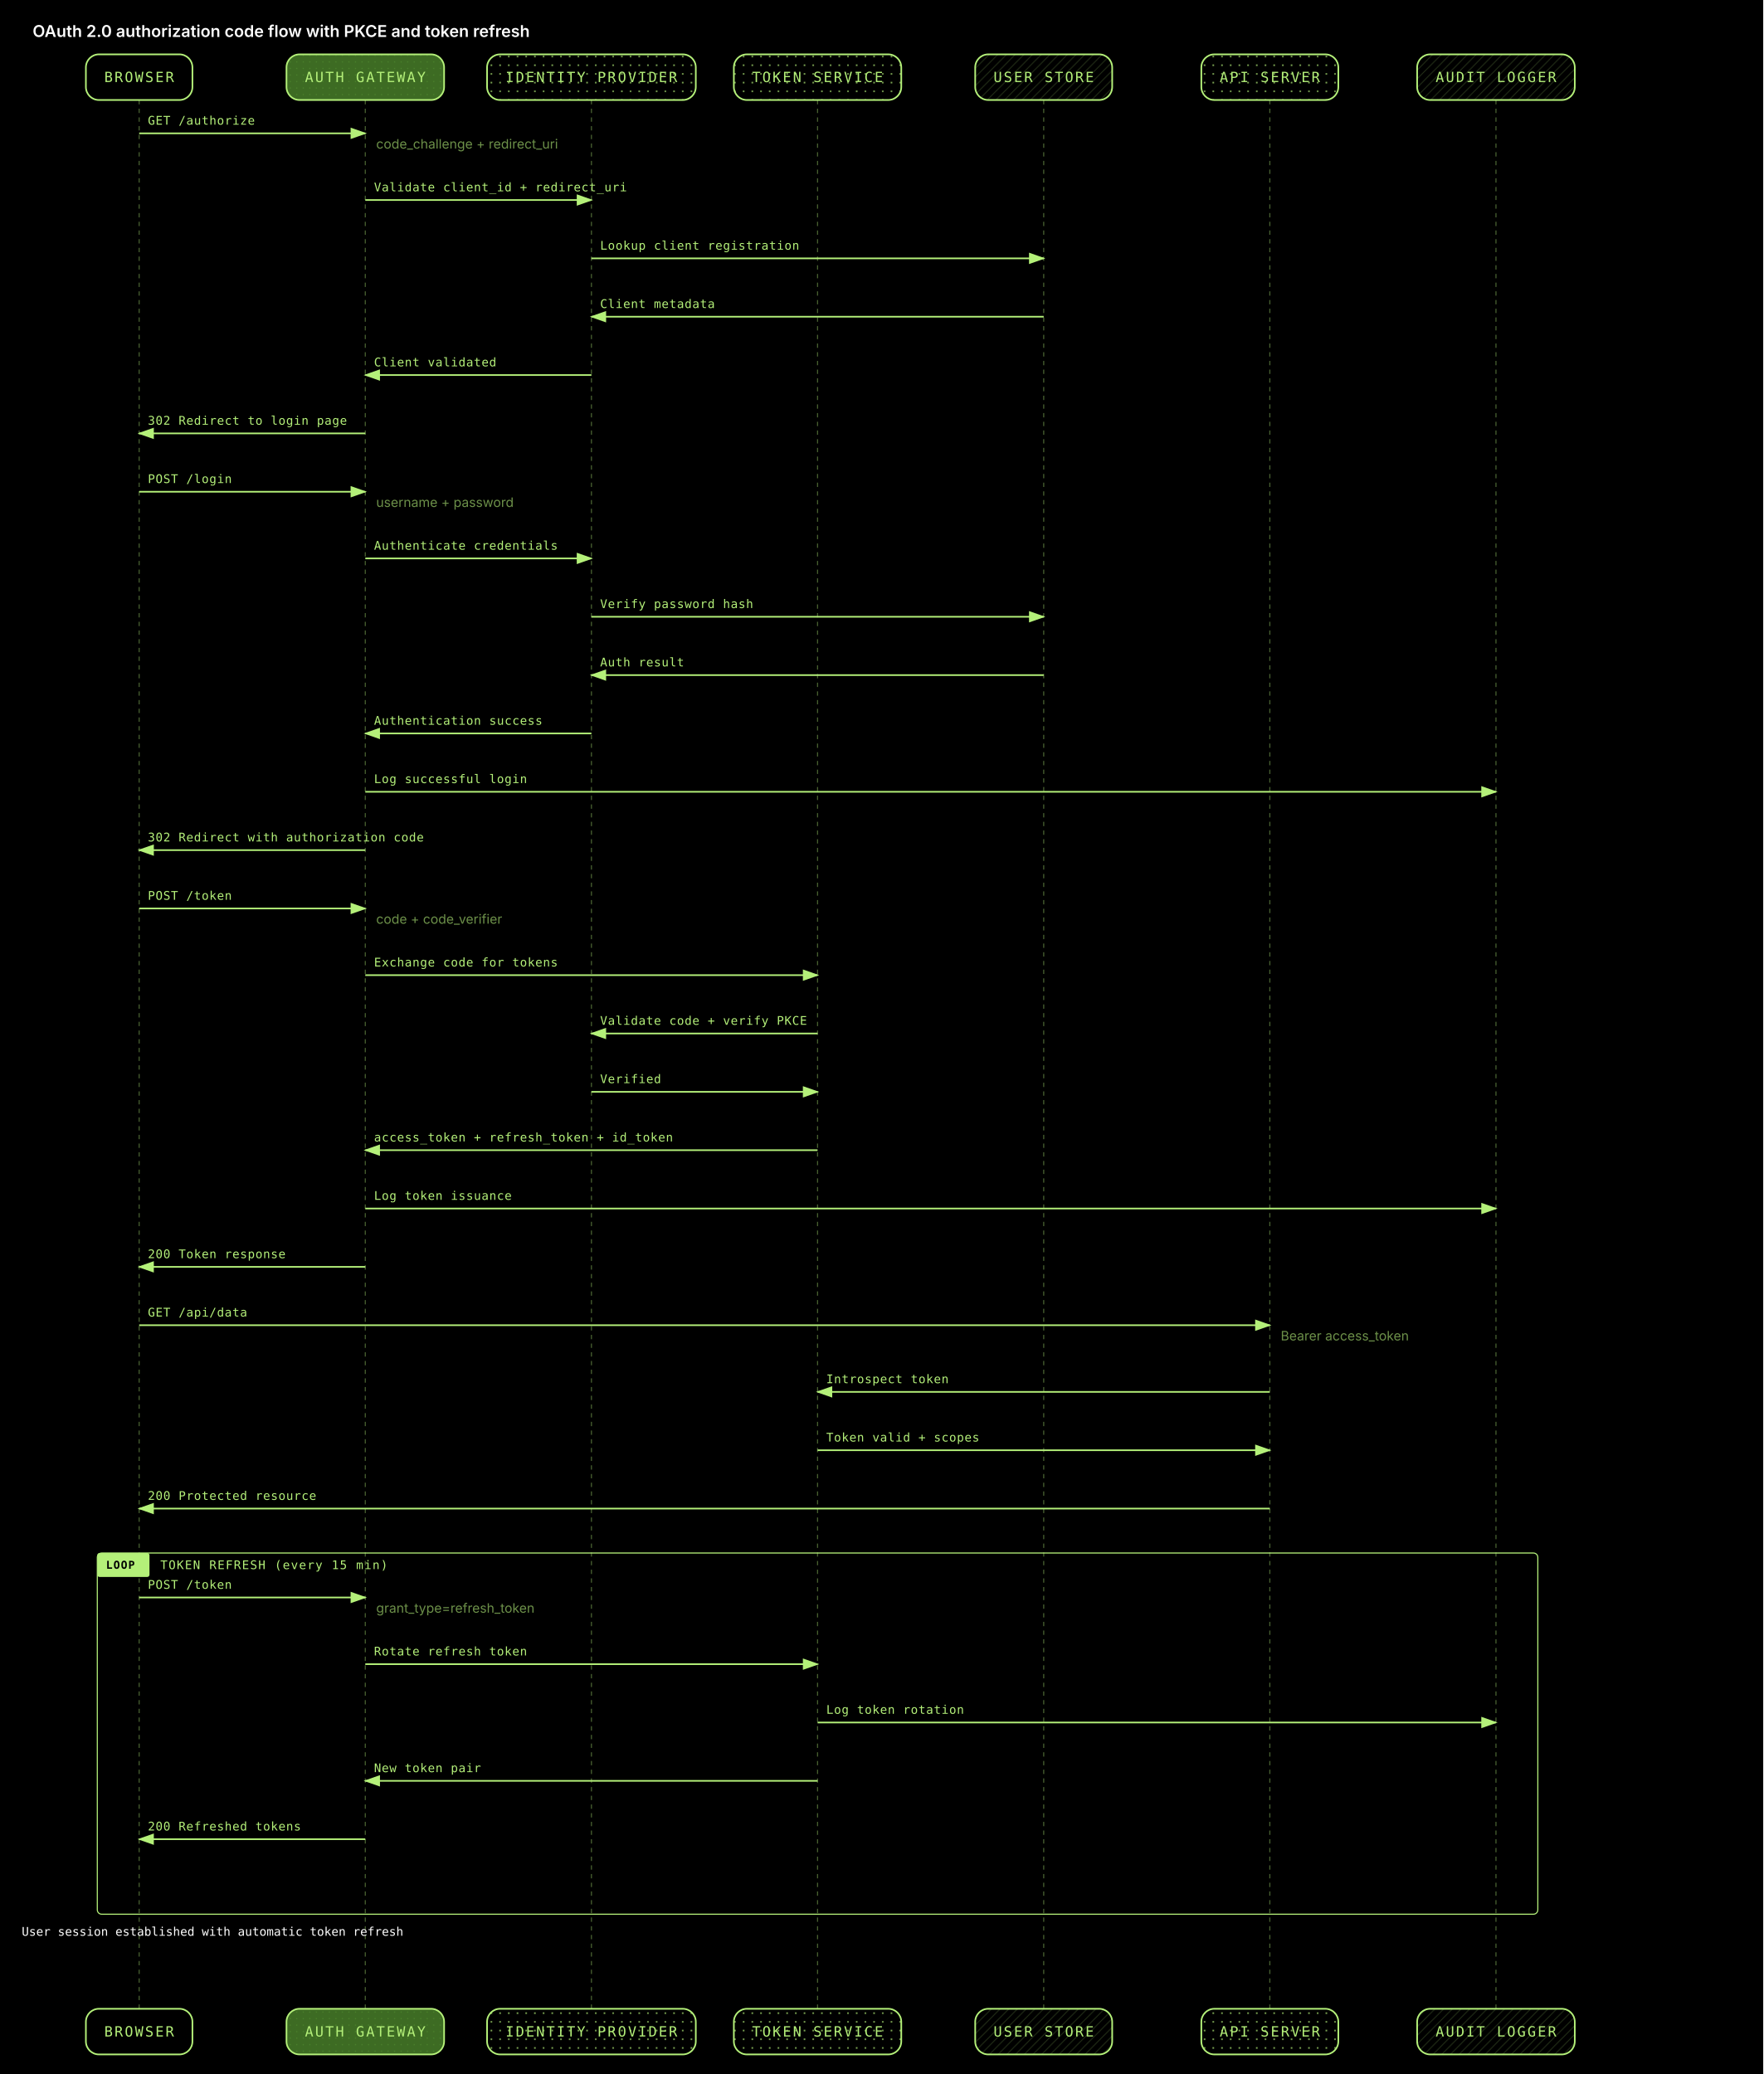
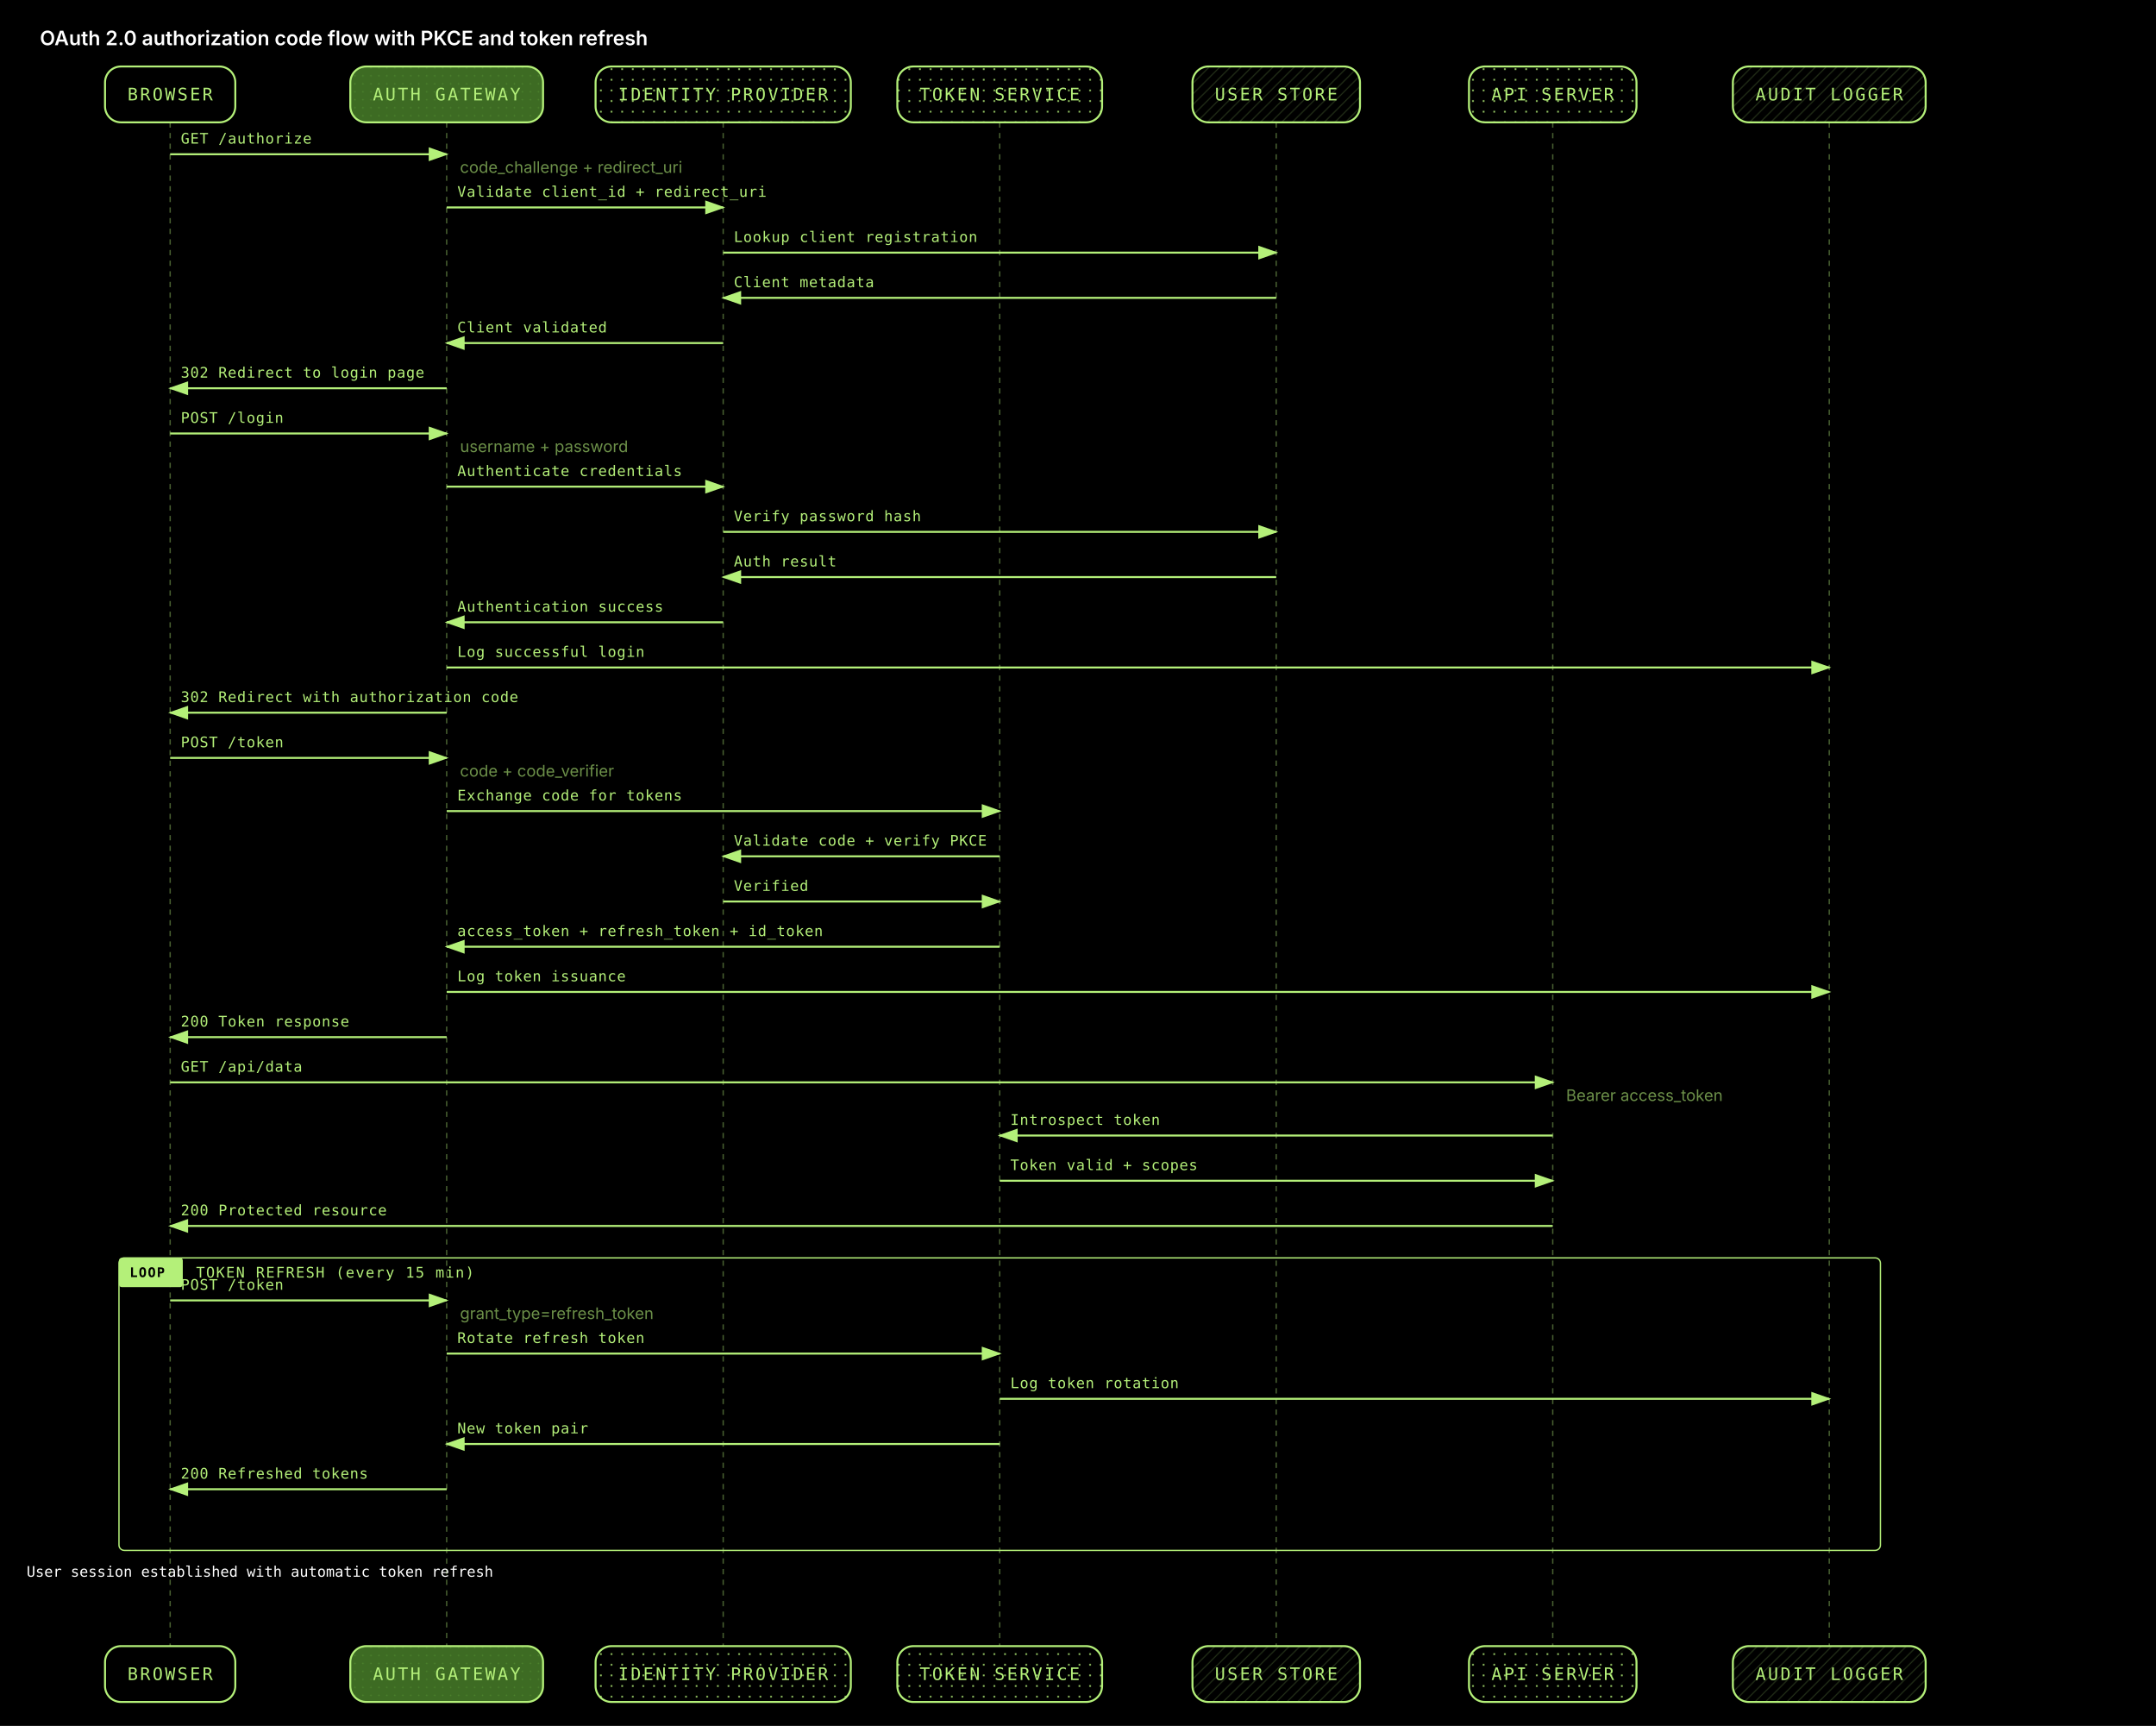
- <svg xmlns="http://www.w3.org/2000/svg" viewBox="0 0 1621.78 1907.976" width="1621.78" height="1907.976">
+ <svg xmlns="http://www.w3.org/2000/svg" viewBox="0 0 1621.78 1298" width="1621.78" height="1298">
  <defs>
    <pattern id="dotgrid" width="8" height="8" patternUnits="userSpaceOnUse">
      <rect width="8" height="8" fill="#000000" />
      <circle cx="4" cy="4" r="0.8" fill="#b4f079" opacity="0.7" />
    </pattern>
    <pattern id="crosshatch" width="8" height="8" patternUnits="userSpaceOnUse">
      <rect width="8" height="8" fill="#000000" />
      <path d="M0 8L8 0M-1 1L1 -1M7 9L9 7" stroke="#b4f079" stroke-width="0.8" opacity="0.2" />
    </pattern>
    <pattern id="hero" width="6" height="6" patternUnits="userSpaceOnUse">
      <rect width="6" height="6" fill="#3d6b23" />
      <circle cx="3" cy="3" r="0.6" fill="#5a9a35" opacity="0.5" />
    </pattern>
    <marker id="arrowhead" markerWidth="10" markerHeight="7" refX="9" refY="3.5" orient="auto" markerUnits="strokeWidth">
      <polygon points="0 0, 10 3.5, 0 7" fill="#b4f079" />
    </marker>
    <marker id="arrowhead-reverse" markerWidth="10" markerHeight="7" refX="1" refY="3.5" orient="auto" markerUnits="strokeWidth">
      <polygon points="10 0, 0 3.5, 10 7" fill="#b4f079" />
    </marker>
  </defs>
  <rect width="100%" height="100%" fill="#000000" />
  <g class="diagram">
    <text x="30" y="34" font-family="'Inter', 'Helvetica Neue', Arial, sans-serif" font-size="15" fill="#ffffff" font-weight="600">OAuth 2.0 authorization code flow with PKCE and token refresh</text>
    <g class="lifelines">
-       <line x1="128" y1="92" x2="128" y2="1847.976" stroke="#b4f079" stroke-width="1" stroke-dasharray="4 4" opacity="0.4" />
-       <line x1="336" y1="92" x2="336" y2="1847.976" stroke="#b4f079" stroke-width="1" stroke-dasharray="4 4" opacity="0.4" />
-       <line x1="544" y1="92" x2="544" y2="1847.976" stroke="#b4f079" stroke-width="1" stroke-dasharray="4 4" opacity="0.4" />
-       <line x1="752" y1="92" x2="752" y2="1847.976" stroke="#b4f079" stroke-width="1" stroke-dasharray="4 4" opacity="0.4" />
-       <line x1="960" y1="92" x2="960" y2="1847.976" stroke="#b4f079" stroke-width="1" stroke-dasharray="4 4" opacity="0.4" />
-       <line x1="1168" y1="92" x2="1168" y2="1847.976" stroke="#b4f079" stroke-width="1" stroke-dasharray="4 4" opacity="0.4" />
-       <line x1="1376" y1="92" x2="1376" y2="1847.976" stroke="#b4f079" stroke-width="1" stroke-dasharray="4 4" opacity="0.4" />
+       <line x1="128" y1="92" x2="128" y2="1238" stroke="#b4f079" stroke-width="1" stroke-dasharray="4 4" opacity="0.4" />
+       <line x1="336" y1="92" x2="336" y2="1238" stroke="#b4f079" stroke-width="1" stroke-dasharray="4 4" opacity="0.4" />
+       <line x1="544" y1="92" x2="544" y2="1238" stroke="#b4f079" stroke-width="1" stroke-dasharray="4 4" opacity="0.4" />
+       <line x1="752" y1="92" x2="752" y2="1238" stroke="#b4f079" stroke-width="1" stroke-dasharray="4 4" opacity="0.4" />
+       <line x1="960" y1="92" x2="960" y2="1238" stroke="#b4f079" stroke-width="1" stroke-dasharray="4 4" opacity="0.4" />
+       <line x1="1168" y1="92" x2="1168" y2="1238" stroke="#b4f079" stroke-width="1" stroke-dasharray="4 4" opacity="0.4" />
+       <line x1="1376" y1="92" x2="1376" y2="1238" stroke="#b4f079" stroke-width="1" stroke-dasharray="4 4" opacity="0.4" />
    </g>
    <g class="fragments">
-       <rect x="89.5" y="1428.708" width="1325" height="332.26" rx="4" fill="none" stroke="#b4f079" stroke-width="1" />
-       <rect x="89.5" y="1428.708" width="48" height="22" fill="#b4f079" rx="2" />
-       <text x="97.5" y="1439.708" font-family="'JetBrains Mono', 'Fira Code', 'SF Mono', 'Cascadia Code', monospace" font-size="10" fill="#000000" dominant-baseline="central" font-weight="700" letter-spacing="0.08em">LOOP</text>
-       <text x="147.5" y="1439.708" font-family="'JetBrains Mono', 'Fira Code', 'SF Mono', 'Cascadia Code', monospace" font-size="11" fill="#b4f079" dominant-baseline="central" letter-spacing="0.08em">TOKEN REFRESH (every 15 min)</text>
+       <rect x="89.5" y="946" width="1325" height="220" rx="4" fill="none" stroke="#b4f079" stroke-width="1" />
+       <rect x="89.5" y="946" width="48" height="22" fill="#b4f079" rx="2" />
+       <text x="97.5" y="957" font-family="'JetBrains Mono', 'Fira Code', 'SF Mono', 'Cascadia Code', monospace" font-size="10" fill="#000000" dominant-baseline="central" font-weight="700" letter-spacing="0.08em">LOOP</text>
+       <text x="147.5" y="957" font-family="'JetBrains Mono', 'Fira Code', 'SF Mono', 'Cascadia Code', monospace" font-size="11" fill="#b4f079" dominant-baseline="central" letter-spacing="0.08em">TOKEN REFRESH (every 15 min)</text>
    </g>
    <g class="messages">
-       <line x1="128" y1="122.67" x2="336" y2="122.67" stroke="#b4f079" stroke-width="1.5" marker-end="url(#arrowhead)" />
-       <text x="136" y="114.67" font-family="'JetBrains Mono', 'Fira Code', 'SF Mono', 'Cascadia Code', monospace" font-size="11" fill="#b4f079" text-anchor="start" letter-spacing="0.04em">GET /authorize</text>
-       <text x="346" y="136.67" font-family="'Inter', 'Helvetica Neue', Arial, sans-serif" font-size="12" fill="#b4f079" opacity="0.6">code_challenge + redirect_uri</text>
-       <line x1="336" y1="184.011" x2="544" y2="184.011" stroke="#b4f079" stroke-width="1.5" marker-end="url(#arrowhead)" />
-       <text x="344" y="176.011" font-family="'JetBrains Mono', 'Fira Code', 'SF Mono', 'Cascadia Code', monospace" font-size="11" fill="#b4f079" text-anchor="start" letter-spacing="0.04em">Validate client_id + redirect_uri</text>
-       <line x1="544" y1="237.683" x2="960" y2="237.683" stroke="#b4f079" stroke-width="1.5" marker-end="url(#arrowhead)" />
-       <text x="552" y="229.683" font-family="'JetBrains Mono', 'Fira Code', 'SF Mono', 'Cascadia Code', monospace" font-size="11" fill="#b4f079" text-anchor="start" letter-spacing="0.04em">Lookup client registration</text>
-       <line x1="960" y1="291.356" x2="544" y2="291.356" stroke="#b4f079" stroke-width="1.5" marker-end="url(#arrowhead)" />
-       <text x="552" y="283.356" font-family="'JetBrains Mono', 'Fira Code', 'SF Mono', 'Cascadia Code', monospace" font-size="11" fill="#b4f079" text-anchor="start" letter-spacing="0.04em">Client metadata</text>
-       <line x1="544" y1="345.029" x2="336" y2="345.029" stroke="#b4f079" stroke-width="1.5" marker-end="url(#arrowhead)" />
-       <text x="344" y="337.029" font-family="'JetBrains Mono', 'Fira Code', 'SF Mono', 'Cascadia Code', monospace" font-size="11" fill="#b4f079" text-anchor="start" letter-spacing="0.04em">Client validated</text>
-       <line x1="336" y1="398.702" x2="128" y2="398.702" stroke="#b4f079" stroke-width="1.5" marker-end="url(#arrowhead)" />
-       <text x="136" y="390.702" font-family="'JetBrains Mono', 'Fira Code', 'SF Mono', 'Cascadia Code', monospace" font-size="11" fill="#b4f079" text-anchor="start" letter-spacing="0.04em">302 Redirect to login page</text>
-       <line x1="128" y1="452.375" x2="336" y2="452.375" stroke="#b4f079" stroke-width="1.5" marker-end="url(#arrowhead)" />
-       <text x="136" y="444.375" font-family="'JetBrains Mono', 'Fira Code', 'SF Mono', 'Cascadia Code', monospace" font-size="11" fill="#b4f079" text-anchor="start" letter-spacing="0.04em">POST /login</text>
-       <text x="346" y="466.375" font-family="'Inter', 'Helvetica Neue', Arial, sans-serif" font-size="12" fill="#b4f079" opacity="0.6">username + password</text>
-       <line x1="336" y1="513.715" x2="544" y2="513.715" stroke="#b4f079" stroke-width="1.5" marker-end="url(#arrowhead)" />
-       <text x="344" y="505.715" font-family="'JetBrains Mono', 'Fira Code', 'SF Mono', 'Cascadia Code', monospace" font-size="11" fill="#b4f079" text-anchor="start" letter-spacing="0.04em">Authenticate credentials</text>
-       <line x1="544" y1="567.388" x2="960" y2="567.388" stroke="#b4f079" stroke-width="1.5" marker-end="url(#arrowhead)" />
-       <text x="552" y="559.388" font-family="'JetBrains Mono', 'Fira Code', 'SF Mono', 'Cascadia Code', monospace" font-size="11" fill="#b4f079" text-anchor="start" letter-spacing="0.04em">Verify password hash</text>
-       <line x1="960" y1="621.06" x2="544" y2="621.06" stroke="#b4f079" stroke-width="1.5" marker-end="url(#arrowhead)" />
-       <text x="552" y="613.06" font-family="'JetBrains Mono', 'Fira Code', 'SF Mono', 'Cascadia Code', monospace" font-size="11" fill="#b4f079" text-anchor="start" letter-spacing="0.04em">Auth result</text>
-       <line x1="544" y1="674.733" x2="336" y2="674.733" stroke="#b4f079" stroke-width="1.5" marker-end="url(#arrowhead)" />
-       <text x="344" y="666.733" font-family="'JetBrains Mono', 'Fira Code', 'SF Mono', 'Cascadia Code', monospace" font-size="11" fill="#b4f079" text-anchor="start" letter-spacing="0.04em">Authentication success</text>
-       <line x1="336" y1="728.406" x2="1376" y2="728.406" stroke="#b4f079" stroke-width="1.5" marker-end="url(#arrowhead)" />
-       <text x="344" y="720.406" font-family="'JetBrains Mono', 'Fira Code', 'SF Mono', 'Cascadia Code', monospace" font-size="11" fill="#b4f079" text-anchor="start" letter-spacing="0.04em">Log successful login</text>
-       <line x1="336" y1="782.079" x2="128" y2="782.079" stroke="#b4f079" stroke-width="1.5" marker-end="url(#arrowhead)" />
-       <text x="136" y="774.079" font-family="'JetBrains Mono', 'Fira Code', 'SF Mono', 'Cascadia Code', monospace" font-size="11" fill="#b4f079" text-anchor="start" letter-spacing="0.04em">302 Redirect with authorization code</text>
-       <line x1="128" y1="835.752" x2="336" y2="835.752" stroke="#b4f079" stroke-width="1.5" marker-end="url(#arrowhead)" />
-       <text x="136" y="827.752" font-family="'JetBrains Mono', 'Fira Code', 'SF Mono', 'Cascadia Code', monospace" font-size="11" fill="#b4f079" text-anchor="start" letter-spacing="0.04em">POST /token</text>
-       <text x="346" y="849.752" font-family="'Inter', 'Helvetica Neue', Arial, sans-serif" font-size="12" fill="#b4f079" opacity="0.6">code + code_verifier</text>
-       <line x1="336" y1="897.092" x2="752" y2="897.092" stroke="#b4f079" stroke-width="1.5" marker-end="url(#arrowhead)" />
-       <text x="344" y="889.092" font-family="'JetBrains Mono', 'Fira Code', 'SF Mono', 'Cascadia Code', monospace" font-size="11" fill="#b4f079" text-anchor="start" letter-spacing="0.04em">Exchange code for tokens</text>
-       <line x1="752" y1="950.765" x2="544" y2="950.765" stroke="#b4f079" stroke-width="1.5" marker-end="url(#arrowhead)" />
-       <text x="552" y="942.765" font-family="'JetBrains Mono', 'Fira Code', 'SF Mono', 'Cascadia Code', monospace" font-size="11" fill="#b4f079" text-anchor="start" letter-spacing="0.04em">Validate code + verify PKCE</text>
-       <line x1="544" y1="1004.438" x2="752" y2="1004.438" stroke="#b4f079" stroke-width="1.5" marker-end="url(#arrowhead)" />
-       <text x="552" y="996.438" font-family="'JetBrains Mono', 'Fira Code', 'SF Mono', 'Cascadia Code', monospace" font-size="11" fill="#b4f079" text-anchor="start" letter-spacing="0.04em">Verified</text>
-       <line x1="752" y1="1058.11" x2="336" y2="1058.11" stroke="#b4f079" stroke-width="1.5" marker-end="url(#arrowhead)" />
-       <text x="344" y="1050.11" font-family="'JetBrains Mono', 'Fira Code', 'SF Mono', 'Cascadia Code', monospace" font-size="11" fill="#b4f079" text-anchor="start" letter-spacing="0.04em">access_token + refresh_token + id_token</text>
-       <line x1="336" y1="1111.783" x2="1376" y2="1111.783" stroke="#b4f079" stroke-width="1.5" marker-end="url(#arrowhead)" />
-       <text x="344" y="1103.783" font-family="'JetBrains Mono', 'Fira Code', 'SF Mono', 'Cascadia Code', monospace" font-size="11" fill="#b4f079" text-anchor="start" letter-spacing="0.04em">Log token issuance</text>
-       <line x1="336" y1="1165.456" x2="128" y2="1165.456" stroke="#b4f079" stroke-width="1.5" marker-end="url(#arrowhead)" />
-       <text x="136" y="1157.456" font-family="'JetBrains Mono', 'Fira Code', 'SF Mono', 'Cascadia Code', monospace" font-size="11" fill="#b4f079" text-anchor="start" letter-spacing="0.04em">200 Token response</text>
-       <line x1="128" y1="1219.129" x2="1168" y2="1219.129" stroke="#b4f079" stroke-width="1.5" marker-end="url(#arrowhead)" />
-       <text x="136" y="1211.129" font-family="'JetBrains Mono', 'Fira Code', 'SF Mono', 'Cascadia Code', monospace" font-size="11" fill="#b4f079" text-anchor="start" letter-spacing="0.04em">GET /api/data</text>
-       <text x="1178" y="1233.129" font-family="'Inter', 'Helvetica Neue', Arial, sans-serif" font-size="12" fill="#b4f079" opacity="0.6">Bearer access_token</text>
-       <line x1="1168" y1="1280.469" x2="752" y2="1280.469" stroke="#b4f079" stroke-width="1.5" marker-end="url(#arrowhead)" />
-       <text x="760" y="1272.469" font-family="'JetBrains Mono', 'Fira Code', 'SF Mono', 'Cascadia Code', monospace" font-size="11" fill="#b4f079" text-anchor="start" letter-spacing="0.04em">Introspect token</text>
-       <line x1="752" y1="1334.142" x2="1168" y2="1334.142" stroke="#b4f079" stroke-width="1.5" marker-end="url(#arrowhead)" />
-       <text x="760" y="1326.142" font-family="'JetBrains Mono', 'Fira Code', 'SF Mono', 'Cascadia Code', monospace" font-size="11" fill="#b4f079" text-anchor="start" letter-spacing="0.04em">Token valid + scopes</text>
-       <line x1="1168" y1="1387.815" x2="128" y2="1387.815" stroke="#b4f079" stroke-width="1.5" marker-end="url(#arrowhead)" />
-       <text x="136" y="1379.815" font-family="'JetBrains Mono', 'Fira Code', 'SF Mono', 'Cascadia Code', monospace" font-size="11" fill="#b4f079" text-anchor="start" letter-spacing="0.04em">200 Protected resource</text>
-       <line x1="128" y1="1469.602" x2="336" y2="1469.602" stroke="#b4f079" stroke-width="1.5" marker-end="url(#arrowhead)" />
-       <text x="136" y="1461.602" font-family="'JetBrains Mono', 'Fira Code', 'SF Mono', 'Cascadia Code', monospace" font-size="11" fill="#b4f079" text-anchor="start" letter-spacing="0.04em">POST /token</text>
-       <text x="346" y="1483.602" font-family="'Inter', 'Helvetica Neue', Arial, sans-serif" font-size="12" fill="#b4f079" opacity="0.6">grant_type=refresh_token</text>
-       <line x1="336" y1="1530.942" x2="752" y2="1530.942" stroke="#b4f079" stroke-width="1.5" marker-end="url(#arrowhead)" />
-       <text x="344" y="1522.942" font-family="'JetBrains Mono', 'Fira Code', 'SF Mono', 'Cascadia Code', monospace" font-size="11" fill="#b4f079" text-anchor="start" letter-spacing="0.04em">Rotate refresh token</text>
-       <line x1="752" y1="1584.615" x2="1376" y2="1584.615" stroke="#b4f079" stroke-width="1.5" marker-end="url(#arrowhead)" />
-       <text x="760" y="1576.615" font-family="'JetBrains Mono', 'Fira Code', 'SF Mono', 'Cascadia Code', monospace" font-size="11" fill="#b4f079" text-anchor="start" letter-spacing="0.04em">Log token rotation</text>
-       <line x1="752" y1="1638.288" x2="336" y2="1638.288" stroke="#b4f079" stroke-width="1.5" marker-end="url(#arrowhead)" />
-       <text x="344" y="1630.288" font-family="'JetBrains Mono', 'Fira Code', 'SF Mono', 'Cascadia Code', monospace" font-size="11" fill="#b4f079" text-anchor="start" letter-spacing="0.04em">New token pair</text>
-       <line x1="336" y1="1691.961" x2="128" y2="1691.961" stroke="#b4f079" stroke-width="1.5" marker-end="url(#arrowhead)" />
-       <text x="136" y="1683.961" font-family="'JetBrains Mono', 'Fira Code', 'SF Mono', 'Cascadia Code', monospace" font-size="11" fill="#b4f079" text-anchor="start" letter-spacing="0.04em">200 Refreshed tokens</text>
+       <line x1="128" y1="116" x2="336" y2="116" stroke="#b4f079" stroke-width="1.5" marker-end="url(#arrowhead)" />
+       <text x="136" y="108" font-family="'JetBrains Mono', 'Fira Code', 'SF Mono', 'Cascadia Code', monospace" font-size="11" fill="#b4f079" text-anchor="start" letter-spacing="0.04em">GET /authorize</text>
+       <text x="346" y="130" font-family="'Inter', 'Helvetica Neue', Arial, sans-serif" font-size="12" fill="#b4f079" opacity="0.6">code_challenge + redirect_uri</text>
+       <line x1="336" y1="156" x2="544" y2="156" stroke="#b4f079" stroke-width="1.5" marker-end="url(#arrowhead)" />
+       <text x="344" y="148" font-family="'JetBrains Mono', 'Fira Code', 'SF Mono', 'Cascadia Code', monospace" font-size="11" fill="#b4f079" text-anchor="start" letter-spacing="0.04em">Validate client_id + redirect_uri</text>
+       <line x1="544" y1="190" x2="960" y2="190" stroke="#b4f079" stroke-width="1.5" marker-end="url(#arrowhead)" />
+       <text x="552" y="182" font-family="'JetBrains Mono', 'Fira Code', 'SF Mono', 'Cascadia Code', monospace" font-size="11" fill="#b4f079" text-anchor="start" letter-spacing="0.04em">Lookup client registration</text>
+       <line x1="960" y1="224" x2="544" y2="224" stroke="#b4f079" stroke-width="1.5" marker-end="url(#arrowhead)" />
+       <text x="552" y="216" font-family="'JetBrains Mono', 'Fira Code', 'SF Mono', 'Cascadia Code', monospace" font-size="11" fill="#b4f079" text-anchor="start" letter-spacing="0.04em">Client metadata</text>
+       <line x1="544" y1="258" x2="336" y2="258" stroke="#b4f079" stroke-width="1.5" marker-end="url(#arrowhead)" />
+       <text x="344" y="250" font-family="'JetBrains Mono', 'Fira Code', 'SF Mono', 'Cascadia Code', monospace" font-size="11" fill="#b4f079" text-anchor="start" letter-spacing="0.04em">Client validated</text>
+       <line x1="336" y1="292" x2="128" y2="292" stroke="#b4f079" stroke-width="1.5" marker-end="url(#arrowhead)" />
+       <text x="136" y="284" font-family="'JetBrains Mono', 'Fira Code', 'SF Mono', 'Cascadia Code', monospace" font-size="11" fill="#b4f079" text-anchor="start" letter-spacing="0.04em">302 Redirect to login page</text>
+       <line x1="128" y1="326" x2="336" y2="326" stroke="#b4f079" stroke-width="1.5" marker-end="url(#arrowhead)" />
+       <text x="136" y="318" font-family="'JetBrains Mono', 'Fira Code', 'SF Mono', 'Cascadia Code', monospace" font-size="11" fill="#b4f079" text-anchor="start" letter-spacing="0.04em">POST /login</text>
+       <text x="346" y="340" font-family="'Inter', 'Helvetica Neue', Arial, sans-serif" font-size="12" fill="#b4f079" opacity="0.6">username + password</text>
+       <line x1="336" y1="366" x2="544" y2="366" stroke="#b4f079" stroke-width="1.5" marker-end="url(#arrowhead)" />
+       <text x="344" y="358" font-family="'JetBrains Mono', 'Fira Code', 'SF Mono', 'Cascadia Code', monospace" font-size="11" fill="#b4f079" text-anchor="start" letter-spacing="0.04em">Authenticate credentials</text>
+       <line x1="544" y1="400" x2="960" y2="400" stroke="#b4f079" stroke-width="1.5" marker-end="url(#arrowhead)" />
+       <text x="552" y="392" font-family="'JetBrains Mono', 'Fira Code', 'SF Mono', 'Cascadia Code', monospace" font-size="11" fill="#b4f079" text-anchor="start" letter-spacing="0.04em">Verify password hash</text>
+       <line x1="960" y1="434" x2="544" y2="434" stroke="#b4f079" stroke-width="1.5" marker-end="url(#arrowhead)" />
+       <text x="552" y="426" font-family="'JetBrains Mono', 'Fira Code', 'SF Mono', 'Cascadia Code', monospace" font-size="11" fill="#b4f079" text-anchor="start" letter-spacing="0.04em">Auth result</text>
+       <line x1="544" y1="468" x2="336" y2="468" stroke="#b4f079" stroke-width="1.5" marker-end="url(#arrowhead)" />
+       <text x="344" y="460" font-family="'JetBrains Mono', 'Fira Code', 'SF Mono', 'Cascadia Code', monospace" font-size="11" fill="#b4f079" text-anchor="start" letter-spacing="0.04em">Authentication success</text>
+       <line x1="336" y1="502" x2="1376" y2="502" stroke="#b4f079" stroke-width="1.5" marker-end="url(#arrowhead)" />
+       <text x="344" y="494" font-family="'JetBrains Mono', 'Fira Code', 'SF Mono', 'Cascadia Code', monospace" font-size="11" fill="#b4f079" text-anchor="start" letter-spacing="0.04em">Log successful login</text>
+       <line x1="336" y1="536" x2="128" y2="536" stroke="#b4f079" stroke-width="1.5" marker-end="url(#arrowhead)" />
+       <text x="136" y="528" font-family="'JetBrains Mono', 'Fira Code', 'SF Mono', 'Cascadia Code', monospace" font-size="11" fill="#b4f079" text-anchor="start" letter-spacing="0.04em">302 Redirect with authorization code</text>
+       <line x1="128" y1="570" x2="336" y2="570" stroke="#b4f079" stroke-width="1.5" marker-end="url(#arrowhead)" />
+       <text x="136" y="562" font-family="'JetBrains Mono', 'Fira Code', 'SF Mono', 'Cascadia Code', monospace" font-size="11" fill="#b4f079" text-anchor="start" letter-spacing="0.04em">POST /token</text>
+       <text x="346" y="584" font-family="'Inter', 'Helvetica Neue', Arial, sans-serif" font-size="12" fill="#b4f079" opacity="0.6">code + code_verifier</text>
+       <line x1="336" y1="610" x2="752" y2="610" stroke="#b4f079" stroke-width="1.5" marker-end="url(#arrowhead)" />
+       <text x="344" y="602" font-family="'JetBrains Mono', 'Fira Code', 'SF Mono', 'Cascadia Code', monospace" font-size="11" fill="#b4f079" text-anchor="start" letter-spacing="0.04em">Exchange code for tokens</text>
+       <line x1="752" y1="644" x2="544" y2="644" stroke="#b4f079" stroke-width="1.5" marker-end="url(#arrowhead)" />
+       <text x="552" y="636" font-family="'JetBrains Mono', 'Fira Code', 'SF Mono', 'Cascadia Code', monospace" font-size="11" fill="#b4f079" text-anchor="start" letter-spacing="0.04em">Validate code + verify PKCE</text>
+       <line x1="544" y1="678" x2="752" y2="678" stroke="#b4f079" stroke-width="1.5" marker-end="url(#arrowhead)" />
+       <text x="552" y="670" font-family="'JetBrains Mono', 'Fira Code', 'SF Mono', 'Cascadia Code', monospace" font-size="11" fill="#b4f079" text-anchor="start" letter-spacing="0.04em">Verified</text>
+       <line x1="752" y1="712" x2="336" y2="712" stroke="#b4f079" stroke-width="1.5" marker-end="url(#arrowhead)" />
+       <text x="344" y="704" font-family="'JetBrains Mono', 'Fira Code', 'SF Mono', 'Cascadia Code', monospace" font-size="11" fill="#b4f079" text-anchor="start" letter-spacing="0.04em">access_token + refresh_token + id_token</text>
+       <line x1="336" y1="746" x2="1376" y2="746" stroke="#b4f079" stroke-width="1.5" marker-end="url(#arrowhead)" />
+       <text x="344" y="738" font-family="'JetBrains Mono', 'Fira Code', 'SF Mono', 'Cascadia Code', monospace" font-size="11" fill="#b4f079" text-anchor="start" letter-spacing="0.04em">Log token issuance</text>
+       <line x1="336" y1="780" x2="128" y2="780" stroke="#b4f079" stroke-width="1.5" marker-end="url(#arrowhead)" />
+       <text x="136" y="772" font-family="'JetBrains Mono', 'Fira Code', 'SF Mono', 'Cascadia Code', monospace" font-size="11" fill="#b4f079" text-anchor="start" letter-spacing="0.04em">200 Token response</text>
+       <line x1="128" y1="814" x2="1168" y2="814" stroke="#b4f079" stroke-width="1.5" marker-end="url(#arrowhead)" />
+       <text x="136" y="806" font-family="'JetBrains Mono', 'Fira Code', 'SF Mono', 'Cascadia Code', monospace" font-size="11" fill="#b4f079" text-anchor="start" letter-spacing="0.04em">GET /api/data</text>
+       <text x="1178" y="828" font-family="'Inter', 'Helvetica Neue', Arial, sans-serif" font-size="12" fill="#b4f079" opacity="0.6">Bearer access_token</text>
+       <line x1="1168" y1="854" x2="752" y2="854" stroke="#b4f079" stroke-width="1.5" marker-end="url(#arrowhead)" />
+       <text x="760" y="846" font-family="'JetBrains Mono', 'Fira Code', 'SF Mono', 'Cascadia Code', monospace" font-size="11" fill="#b4f079" text-anchor="start" letter-spacing="0.04em">Introspect token</text>
+       <line x1="752" y1="888" x2="1168" y2="888" stroke="#b4f079" stroke-width="1.5" marker-end="url(#arrowhead)" />
+       <text x="760" y="880" font-family="'JetBrains Mono', 'Fira Code', 'SF Mono', 'Cascadia Code', monospace" font-size="11" fill="#b4f079" text-anchor="start" letter-spacing="0.04em">Token valid + scopes</text>
+       <line x1="1168" y1="922" x2="128" y2="922" stroke="#b4f079" stroke-width="1.5" marker-end="url(#arrowhead)" />
+       <text x="136" y="914" font-family="'JetBrains Mono', 'Fira Code', 'SF Mono', 'Cascadia Code', monospace" font-size="11" fill="#b4f079" text-anchor="start" letter-spacing="0.04em">200 Protected resource</text>
+       <line x1="128" y1="978" x2="336" y2="978" stroke="#b4f079" stroke-width="1.5" marker-end="url(#arrowhead)" />
+       <text x="136" y="970" font-family="'JetBrains Mono', 'Fira Code', 'SF Mono', 'Cascadia Code', monospace" font-size="11" fill="#b4f079" text-anchor="start" letter-spacing="0.04em">POST /token</text>
+       <text x="346" y="992" font-family="'Inter', 'Helvetica Neue', Arial, sans-serif" font-size="12" fill="#b4f079" opacity="0.6">grant_type=refresh_token</text>
+       <line x1="336" y1="1018" x2="752" y2="1018" stroke="#b4f079" stroke-width="1.5" marker-end="url(#arrowhead)" />
+       <text x="344" y="1010" font-family="'JetBrains Mono', 'Fira Code', 'SF Mono', 'Cascadia Code', monospace" font-size="11" fill="#b4f079" text-anchor="start" letter-spacing="0.04em">Rotate refresh token</text>
+       <line x1="752" y1="1052" x2="1376" y2="1052" stroke="#b4f079" stroke-width="1.5" marker-end="url(#arrowhead)" />
+       <text x="760" y="1044" font-family="'JetBrains Mono', 'Fira Code', 'SF Mono', 'Cascadia Code', monospace" font-size="11" fill="#b4f079" text-anchor="start" letter-spacing="0.04em">Log token rotation</text>
+       <line x1="752" y1="1086" x2="336" y2="1086" stroke="#b4f079" stroke-width="1.5" marker-end="url(#arrowhead)" />
+       <text x="344" y="1078" font-family="'JetBrains Mono', 'Fira Code', 'SF Mono', 'Cascadia Code', monospace" font-size="11" fill="#b4f079" text-anchor="start" letter-spacing="0.04em">New token pair</text>
+       <line x1="336" y1="1120" x2="128" y2="1120" stroke="#b4f079" stroke-width="1.5" marker-end="url(#arrowhead)" />
+       <text x="136" y="1112" font-family="'JetBrains Mono', 'Fira Code', 'SF Mono', 'Cascadia Code', monospace" font-size="11" fill="#b4f079" text-anchor="start" letter-spacing="0.04em">200 Refreshed tokens</text>
    </g>
    <g class="notes">
-       <text x="20" y="1776.969" font-family="'JetBrains Mono', 'Fira Code', 'SF Mono', 'Cascadia Code', monospace" font-size="11" fill="#ffffff" text-anchor="start" dominant-baseline="central">User session established with automatic token refresh</text>
+       <text x="20" y="1182" font-family="'JetBrains Mono', 'Fira Code', 'SF Mono', 'Cascadia Code', monospace" font-size="11" fill="#ffffff" text-anchor="start" dominant-baseline="central">User session established with automatic token refresh</text>
    </g>
    <g class="participants">
      <rect x="79" y="50" width="98" height="42" rx="12" fill="transparent" stroke="#b4f079" stroke-width="1.5" />
      <text x="128" y="71" font-family="'JetBrains Mono', 'Fira Code', 'SF Mono', 'Cascadia Code', monospace" font-size="13" fill="#b4f079" text-anchor="middle" dominant-baseline="central" letter-spacing="0.12em">BROWSER</text>
      <rect x="263.5" y="50" width="145" height="42" rx="12" fill="url(#hero)" stroke="#b4f079" stroke-width="1.5" />
      <text x="336" y="71" font-family="'JetBrains Mono', 'Fira Code', 'SF Mono', 'Cascadia Code', monospace" font-size="13" fill="#b4f079" text-anchor="middle" dominant-baseline="central" letter-spacing="0.12em">AUTH GATEWAY</text>
      <rect x="448" y="50" width="192" height="42" rx="12" fill="url(#dotgrid)" stroke="#b4f079" stroke-width="1.5" />
      <text x="544" y="71" font-family="'JetBrains Mono', 'Fira Code', 'SF Mono', 'Cascadia Code', monospace" font-size="13" fill="#b4f079" text-anchor="middle" dominant-baseline="central" letter-spacing="0.12em">IDENTITY PROVIDER</text>
      <rect x="675" y="50" width="154" height="42" rx="12" fill="url(#dotgrid)" stroke="#b4f079" stroke-width="1.5" />
      <text x="752" y="71" font-family="'JetBrains Mono', 'Fira Code', 'SF Mono', 'Cascadia Code', monospace" font-size="13" fill="#b4f079" text-anchor="middle" dominant-baseline="central" letter-spacing="0.12em">TOKEN SERVICE</text>
      <rect x="897" y="50" width="126" height="42" rx="12" fill="url(#crosshatch)" stroke="#b4f079" stroke-width="1.5" />
      <text x="960" y="71" font-family="'JetBrains Mono', 'Fira Code', 'SF Mono', 'Cascadia Code', monospace" font-size="13" fill="#b4f079" text-anchor="middle" dominant-baseline="central" letter-spacing="0.12em">USER STORE</text>
      <rect x="1105" y="50" width="126" height="42" rx="12" fill="url(#dotgrid)" stroke="#b4f079" stroke-width="1.5" />
      <text x="1168" y="71" font-family="'JetBrains Mono', 'Fira Code', 'SF Mono', 'Cascadia Code', monospace" font-size="13" fill="#b4f079" text-anchor="middle" dominant-baseline="central" letter-spacing="0.12em">API SERVER</text>
      <rect x="1303.5" y="50" width="145" height="42" rx="12" fill="url(#crosshatch)" stroke="#b4f079" stroke-width="1.5" />
      <text x="1376" y="71" font-family="'JetBrains Mono', 'Fira Code', 'SF Mono', 'Cascadia Code', monospace" font-size="13" fill="#b4f079" text-anchor="middle" dominant-baseline="central" letter-spacing="0.12em">AUDIT LOGGER</text>
-       <rect x="79" y="1847.976" width="98" height="42" rx="12" fill="transparent" stroke="#b4f079" stroke-width="1.5" />
-       <text x="128" y="1868.976" font-family="'JetBrains Mono', 'Fira Code', 'SF Mono', 'Cascadia Code', monospace" font-size="13" fill="#b4f079" text-anchor="middle" dominant-baseline="central" letter-spacing="0.12em">BROWSER</text>
-       <rect x="263.5" y="1847.976" width="145" height="42" rx="12" fill="url(#hero)" stroke="#b4f079" stroke-width="1.5" />
-       <text x="336" y="1868.976" font-family="'JetBrains Mono', 'Fira Code', 'SF Mono', 'Cascadia Code', monospace" font-size="13" fill="#b4f079" text-anchor="middle" dominant-baseline="central" letter-spacing="0.12em">AUTH GATEWAY</text>
-       <rect x="448" y="1847.976" width="192" height="42" rx="12" fill="url(#dotgrid)" stroke="#b4f079" stroke-width="1.5" />
-       <text x="544" y="1868.976" font-family="'JetBrains Mono', 'Fira Code', 'SF Mono', 'Cascadia Code', monospace" font-size="13" fill="#b4f079" text-anchor="middle" dominant-baseline="central" letter-spacing="0.12em">IDENTITY PROVIDER</text>
-       <rect x="675" y="1847.976" width="154" height="42" rx="12" fill="url(#dotgrid)" stroke="#b4f079" stroke-width="1.5" />
-       <text x="752" y="1868.976" font-family="'JetBrains Mono', 'Fira Code', 'SF Mono', 'Cascadia Code', monospace" font-size="13" fill="#b4f079" text-anchor="middle" dominant-baseline="central" letter-spacing="0.12em">TOKEN SERVICE</text>
-       <rect x="897" y="1847.976" width="126" height="42" rx="12" fill="url(#crosshatch)" stroke="#b4f079" stroke-width="1.5" />
-       <text x="960" y="1868.976" font-family="'JetBrains Mono', 'Fira Code', 'SF Mono', 'Cascadia Code', monospace" font-size="13" fill="#b4f079" text-anchor="middle" dominant-baseline="central" letter-spacing="0.12em">USER STORE</text>
-       <rect x="1105" y="1847.976" width="126" height="42" rx="12" fill="url(#dotgrid)" stroke="#b4f079" stroke-width="1.5" />
-       <text x="1168" y="1868.976" font-family="'JetBrains Mono', 'Fira Code', 'SF Mono', 'Cascadia Code', monospace" font-size="13" fill="#b4f079" text-anchor="middle" dominant-baseline="central" letter-spacing="0.12em">API SERVER</text>
-       <rect x="1303.5" y="1847.976" width="145" height="42" rx="12" fill="url(#crosshatch)" stroke="#b4f079" stroke-width="1.5" />
-       <text x="1376" y="1868.976" font-family="'JetBrains Mono', 'Fira Code', 'SF Mono', 'Cascadia Code', monospace" font-size="13" fill="#b4f079" text-anchor="middle" dominant-baseline="central" letter-spacing="0.12em">AUDIT LOGGER</text>
+       <rect x="79" y="1238" width="98" height="42" rx="12" fill="transparent" stroke="#b4f079" stroke-width="1.5" />
+       <text x="128" y="1259" font-family="'JetBrains Mono', 'Fira Code', 'SF Mono', 'Cascadia Code', monospace" font-size="13" fill="#b4f079" text-anchor="middle" dominant-baseline="central" letter-spacing="0.12em">BROWSER</text>
+       <rect x="263.5" y="1238" width="145" height="42" rx="12" fill="url(#hero)" stroke="#b4f079" stroke-width="1.5" />
+       <text x="336" y="1259" font-family="'JetBrains Mono', 'Fira Code', 'SF Mono', 'Cascadia Code', monospace" font-size="13" fill="#b4f079" text-anchor="middle" dominant-baseline="central" letter-spacing="0.12em">AUTH GATEWAY</text>
+       <rect x="448" y="1238" width="192" height="42" rx="12" fill="url(#dotgrid)" stroke="#b4f079" stroke-width="1.5" />
+       <text x="544" y="1259" font-family="'JetBrains Mono', 'Fira Code', 'SF Mono', 'Cascadia Code', monospace" font-size="13" fill="#b4f079" text-anchor="middle" dominant-baseline="central" letter-spacing="0.12em">IDENTITY PROVIDER</text>
+       <rect x="675" y="1238" width="154" height="42" rx="12" fill="url(#dotgrid)" stroke="#b4f079" stroke-width="1.5" />
+       <text x="752" y="1259" font-family="'JetBrains Mono', 'Fira Code', 'SF Mono', 'Cascadia Code', monospace" font-size="13" fill="#b4f079" text-anchor="middle" dominant-baseline="central" letter-spacing="0.12em">TOKEN SERVICE</text>
+       <rect x="897" y="1238" width="126" height="42" rx="12" fill="url(#crosshatch)" stroke="#b4f079" stroke-width="1.5" />
+       <text x="960" y="1259" font-family="'JetBrains Mono', 'Fira Code', 'SF Mono', 'Cascadia Code', monospace" font-size="13" fill="#b4f079" text-anchor="middle" dominant-baseline="central" letter-spacing="0.12em">USER STORE</text>
+       <rect x="1105" y="1238" width="126" height="42" rx="12" fill="url(#dotgrid)" stroke="#b4f079" stroke-width="1.5" />
+       <text x="1168" y="1259" font-family="'JetBrains Mono', 'Fira Code', 'SF Mono', 'Cascadia Code', monospace" font-size="13" fill="#b4f079" text-anchor="middle" dominant-baseline="central" letter-spacing="0.12em">API SERVER</text>
+       <rect x="1303.5" y="1238" width="145" height="42" rx="12" fill="url(#crosshatch)" stroke="#b4f079" stroke-width="1.5" />
+       <text x="1376" y="1259" font-family="'JetBrains Mono', 'Fira Code', 'SF Mono', 'Cascadia Code', monospace" font-size="13" fill="#b4f079" text-anchor="middle" dominant-baseline="central" letter-spacing="0.12em">AUDIT LOGGER</text>
    </g>
  </g>
</svg>
